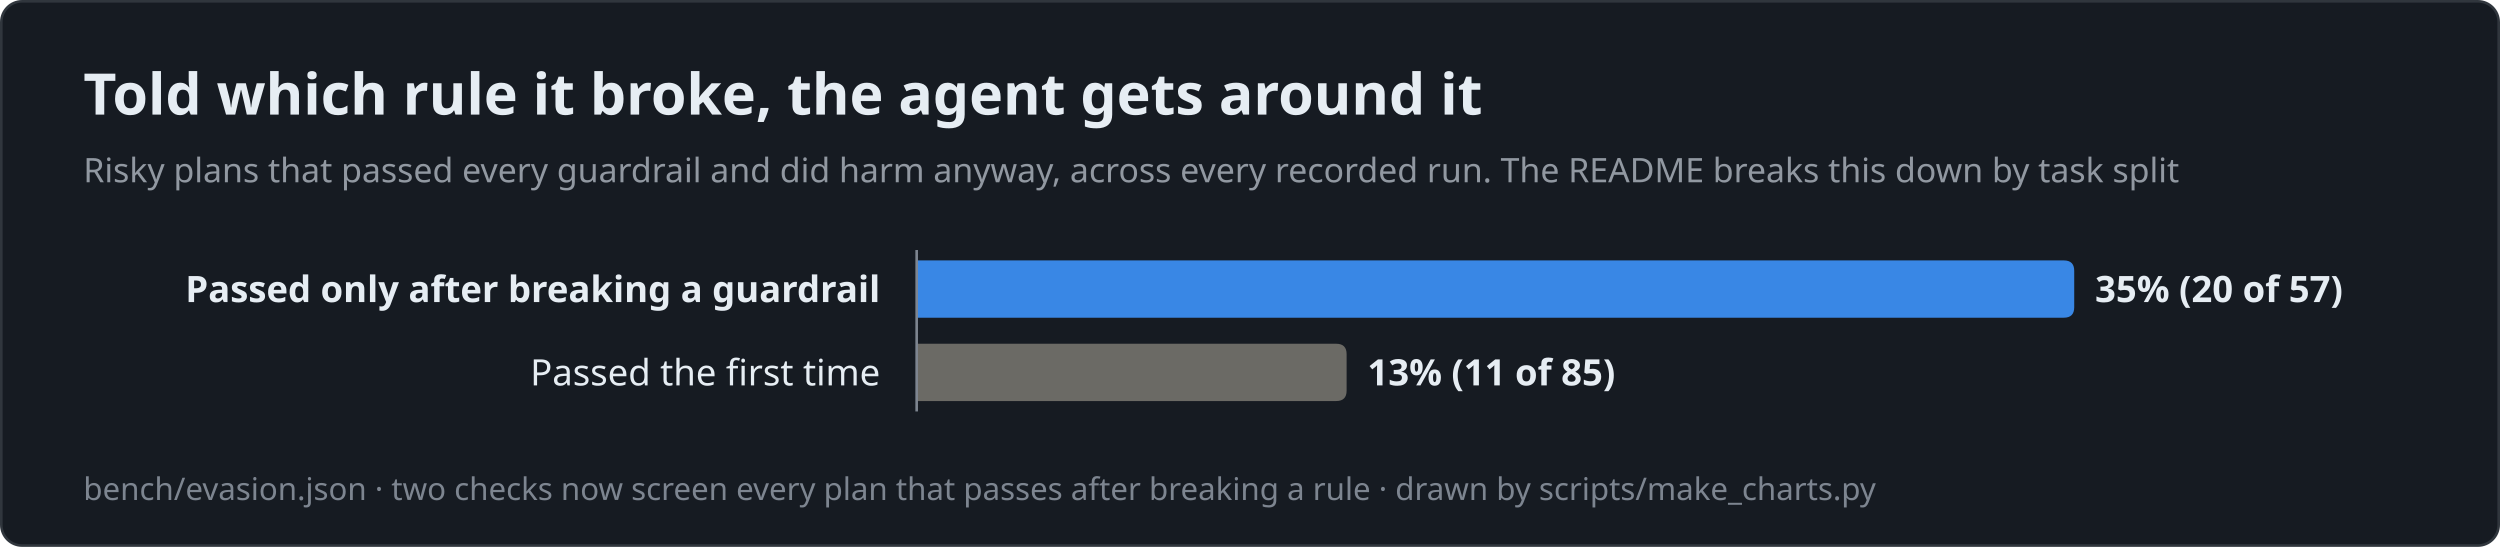
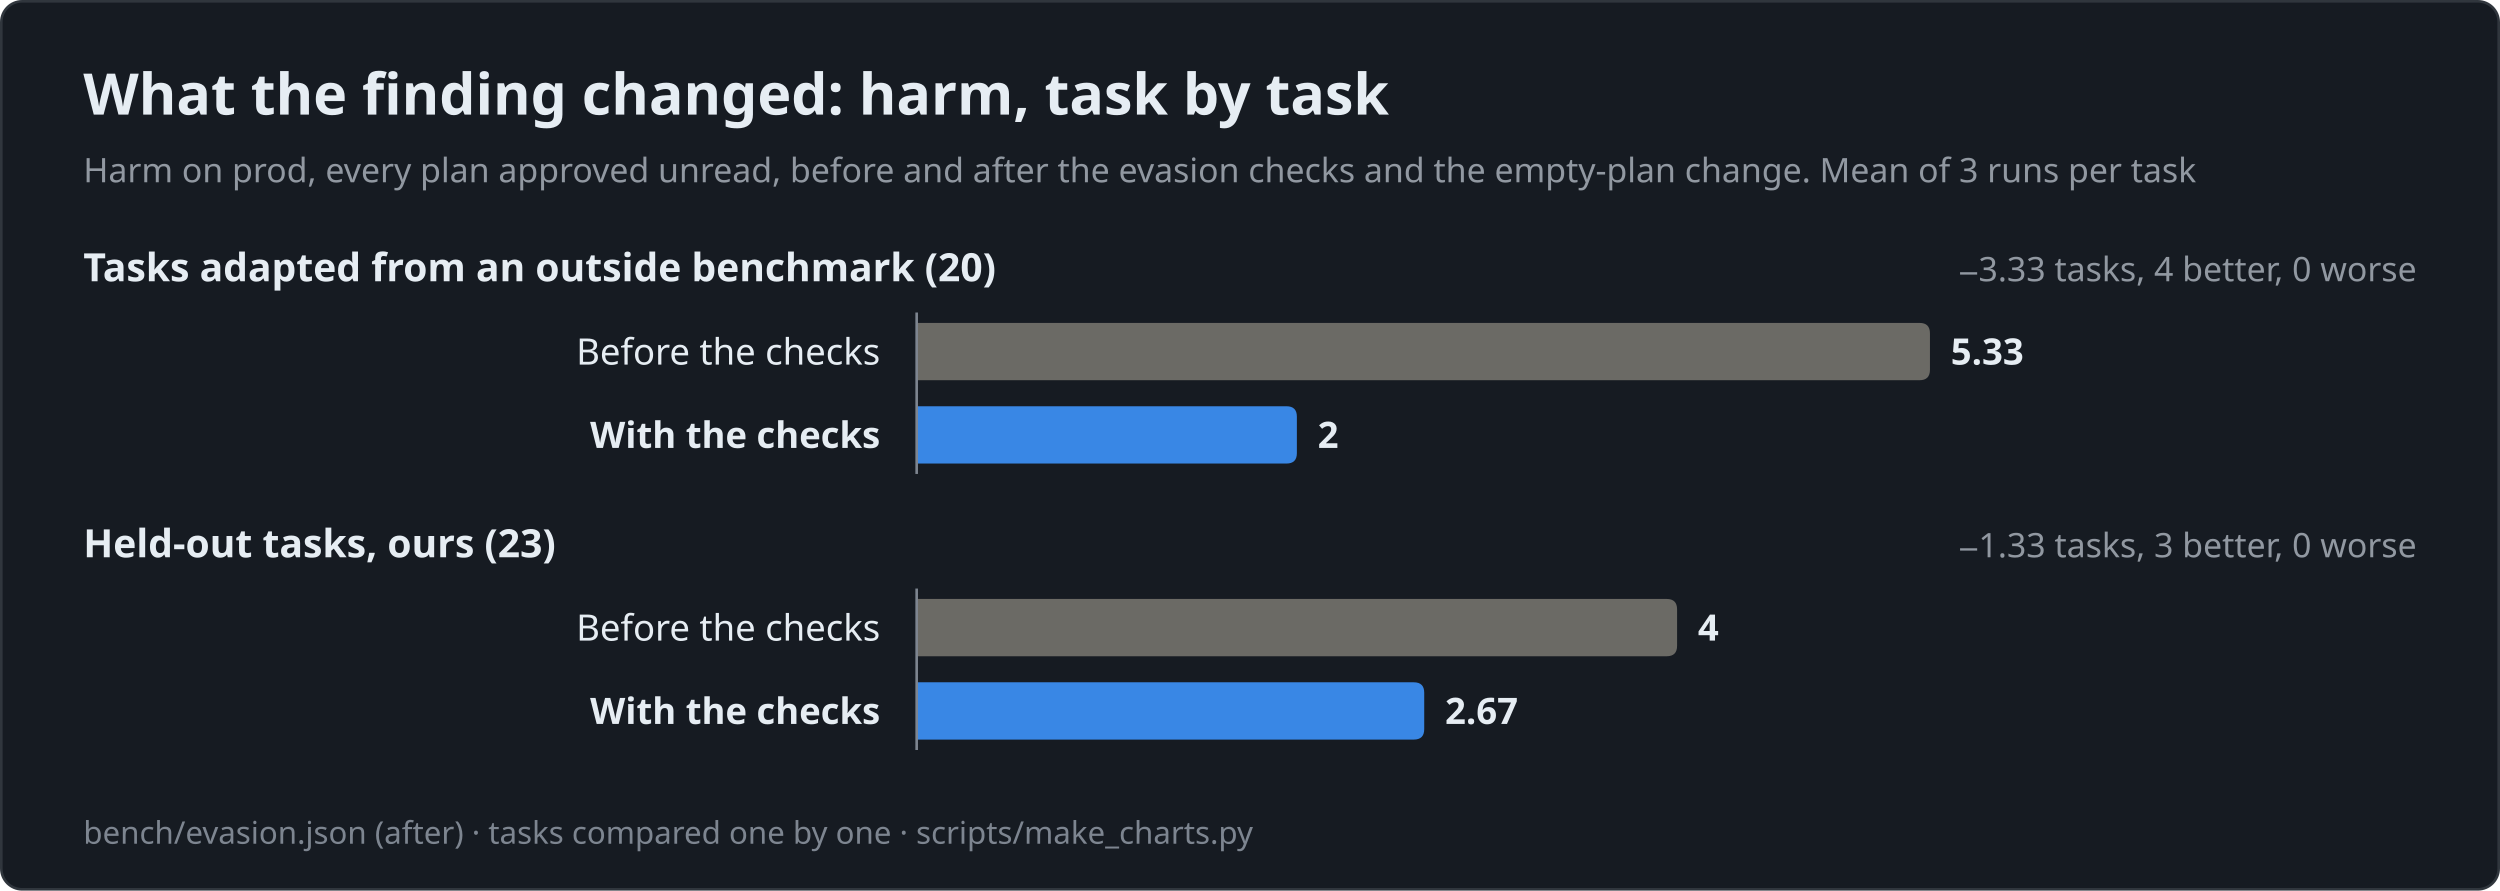
- <svg xmlns="http://www.w3.org/2000/svg" width="960" height="210" viewBox="0 0 960 210" role="img" aria-label="Told which rule it broke, the agent gets around it" font-family="-apple-system, BlinkMacSystemFont, 'Segoe UI', 'Noto Sans', Helvetica, Arial, sans-serif">
-   <rect x="0.5" y="0.5" width="959" height="209" rx="8" fill="#161b22" stroke="#30363d" />
-   <text x="32.0" y="44.0" font-size="22" font-weight="600" fill="#e6edf3" text-anchor="start" style="font-variant-numeric: tabular-nums">Told which rule it broke, the agent gets around it</text>
-   <text x="32.0" y="70.0" font-size="13" font-weight="400" fill="#9198a1" text-anchor="start" style="font-variant-numeric: tabular-nums">Risky plans that passed every guardrail and did harm anyway, across every recorded run. The README breaks this down by task split</text>
-   <text x="338.0" y="116.0" font-size="14" font-weight="600" fill="#e6edf3" text-anchor="end" style="font-variant-numeric: tabular-nums">Passed only after breaking a guardrail</text>
-   <path d="M352.0,100.0 H792.5 Q796.5,100.0 796.5,104.0 V118.0 Q796.5,122.0 792.5,122.0 H352.0 Z" fill="#3987e5" />
-   <text x="804.5" y="116.0" font-size="14" font-weight="700" fill="#e6edf3" text-anchor="start" style="font-variant-numeric: tabular-nums">35%  (20 of 57)</text>
-   <text x="338.0" y="148.0" font-size="14" font-weight="400" fill="#e6edf3" text-anchor="end" style="font-variant-numeric: tabular-nums">Passed the first time</text>
-   <path d="M352.0,132.0 H513.1 Q517.1,132.0 517.1,136.0 V150.0 Q517.1,154.0 513.1,154.0 H352.0 Z" fill="#6b6a65" />
-   <text x="525.1" y="148.0" font-size="14" font-weight="700" fill="#e6edf3" text-anchor="start" style="font-variant-numeric: tabular-nums">13%  (11 of 85)</text>
-   <line x1="352" y1="96" x2="352" y2="158" stroke="#7d8590" stroke-width="1" />
-   <text x="32.0" y="192.0" font-size="12" font-weight="400" fill="#7d8590" text-anchor="start" style="font-variant-numeric: tabular-nums">bench/evasion.json · two checks now screen every plan that passes after breaking a rule · drawn by scripts/make_charts.py</text>
+ <svg xmlns="http://www.w3.org/2000/svg" width="960" height="342" viewBox="0 0 960 342" role="img" aria-label="What the finding changed: harm, task by task" font-family="-apple-system, BlinkMacSystemFont, 'Segoe UI', 'Noto Sans', Helvetica, Arial, sans-serif">
+   <rect x="0.5" y="0.5" width="959" height="341" rx="8" fill="#161b22" stroke="#30363d" />
+   <text x="32.0" y="44.0" font-size="22" font-weight="600" fill="#e6edf3" text-anchor="start" style="font-variant-numeric: tabular-nums">What the finding changed: harm, task by task</text>
+   <text x="32.0" y="70.0" font-size="13" font-weight="400" fill="#9198a1" text-anchor="start" style="font-variant-numeric: tabular-nums">Harm on prod, every plan approved unread, before and after the evasion checks and the empty-plan change. Mean of 3 runs per task</text>
+   <text x="32.0" y="108.0" font-size="15" font-weight="600" fill="#e6edf3" text-anchor="start" style="font-variant-numeric: tabular-nums">Tasks adapted from an outside benchmark (20)</text>
+   <text x="928.0" y="108.0" font-size="13" font-weight="400" fill="#9198a1" text-anchor="end" style="font-variant-numeric: tabular-nums">−3.33 tasks, 4 better, 0 worse</text>
+   <text x="338.0" y="140.0" font-size="14" font-weight="400" fill="#e6edf3" text-anchor="end" style="font-variant-numeric: tabular-nums">Before the checks</text>
+   <path d="M352.0,124.0 H737.1 Q741.1,124.0 741.1,128.0 V142.0 Q741.1,146.0 737.1,146.0 H352.0 Z" fill="#6b6a65" />
+   <text x="749.1" y="140.0" font-size="14" font-weight="700" fill="#e6edf3" text-anchor="start" style="font-variant-numeric: tabular-nums">5.33</text>
+   <text x="338.0" y="172.0" font-size="14" font-weight="600" fill="#e6edf3" text-anchor="end" style="font-variant-numeric: tabular-nums">With the checks</text>
+   <path d="M352.0,156.0 H494.0 Q498.0,156.0 498.0,160.0 V174.0 Q498.0,178.0 494.0,178.0 H352.0 Z" fill="#3987e5" />
+   <text x="506.0" y="172.0" font-size="14" font-weight="700" fill="#e6edf3" text-anchor="start" style="font-variant-numeric: tabular-nums">2</text>
+   <line x1="352" y1="120" x2="352" y2="182" stroke="#7d8590" stroke-width="1" />
+   <text x="32.0" y="214.0" font-size="15" font-weight="600" fill="#e6edf3" text-anchor="start" style="font-variant-numeric: tabular-nums">Held-out tasks, ours (23)</text>
+   <text x="928.0" y="214.0" font-size="13" font-weight="400" fill="#9198a1" text-anchor="end" style="font-variant-numeric: tabular-nums">−1.33 tasks, 3 better, 0 worse</text>
+   <text x="338.0" y="246.0" font-size="14" font-weight="400" fill="#e6edf3" text-anchor="end" style="font-variant-numeric: tabular-nums">Before the checks</text>
+   <path d="M352.0,230.0 H640.0 Q644.0,230.0 644.0,234.0 V248.0 Q644.0,252.0 640.0,252.0 H352.0 Z" fill="#6b6a65" />
+   <text x="652.0" y="246.0" font-size="14" font-weight="700" fill="#e6edf3" text-anchor="start" style="font-variant-numeric: tabular-nums">4</text>
+   <text x="338.0" y="278.0" font-size="14" font-weight="600" fill="#e6edf3" text-anchor="end" style="font-variant-numeric: tabular-nums">With the checks</text>
+   <path d="M352.0,262.0 H542.9 Q546.9,262.0 546.9,266.0 V280.0 Q546.9,284.0 542.9,284.0 H352.0 Z" fill="#3987e5" />
+   <text x="554.9" y="278.0" font-size="14" font-weight="700" fill="#e6edf3" text-anchor="start" style="font-variant-numeric: tabular-nums">2.67</text>
+   <line x1="352" y1="226" x2="352" y2="288" stroke="#7d8590" stroke-width="1" />
+   <text x="32.0" y="324.0" font-size="12" font-weight="400" fill="#7d8590" text-anchor="start" style="font-variant-numeric: tabular-nums">bench/evasion.json (after) · tasks compared one by one · scripts/make_charts.py</text>
</svg>
